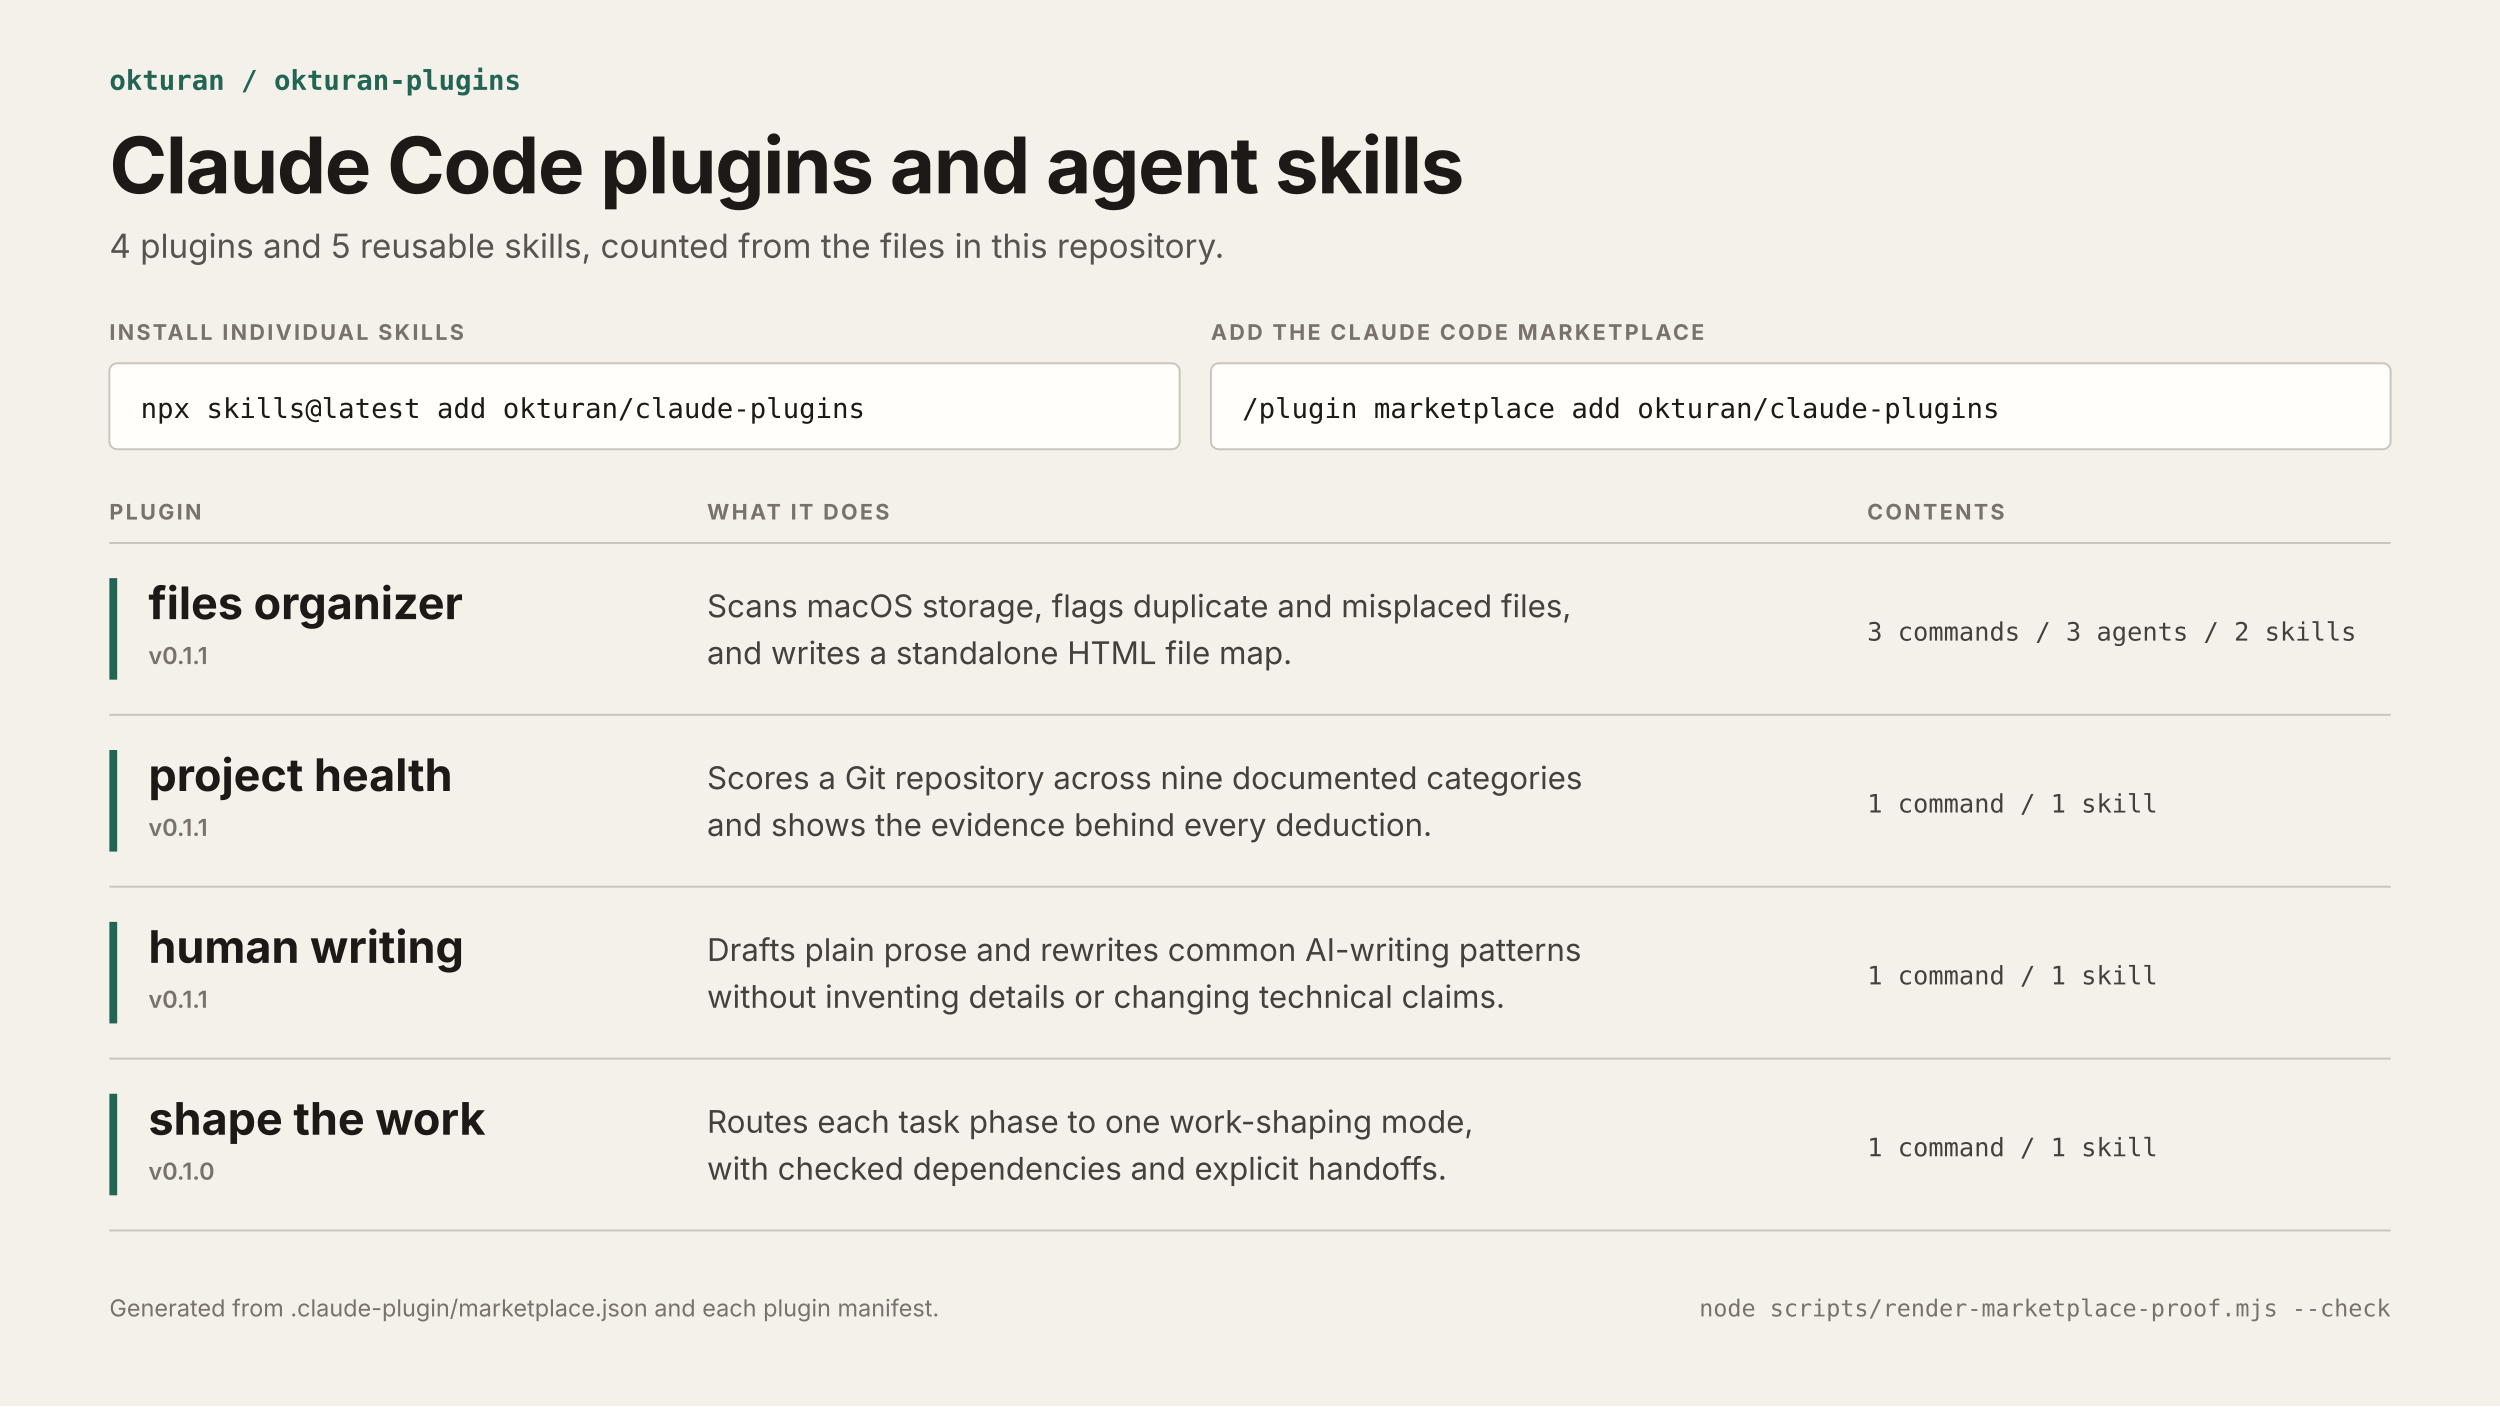
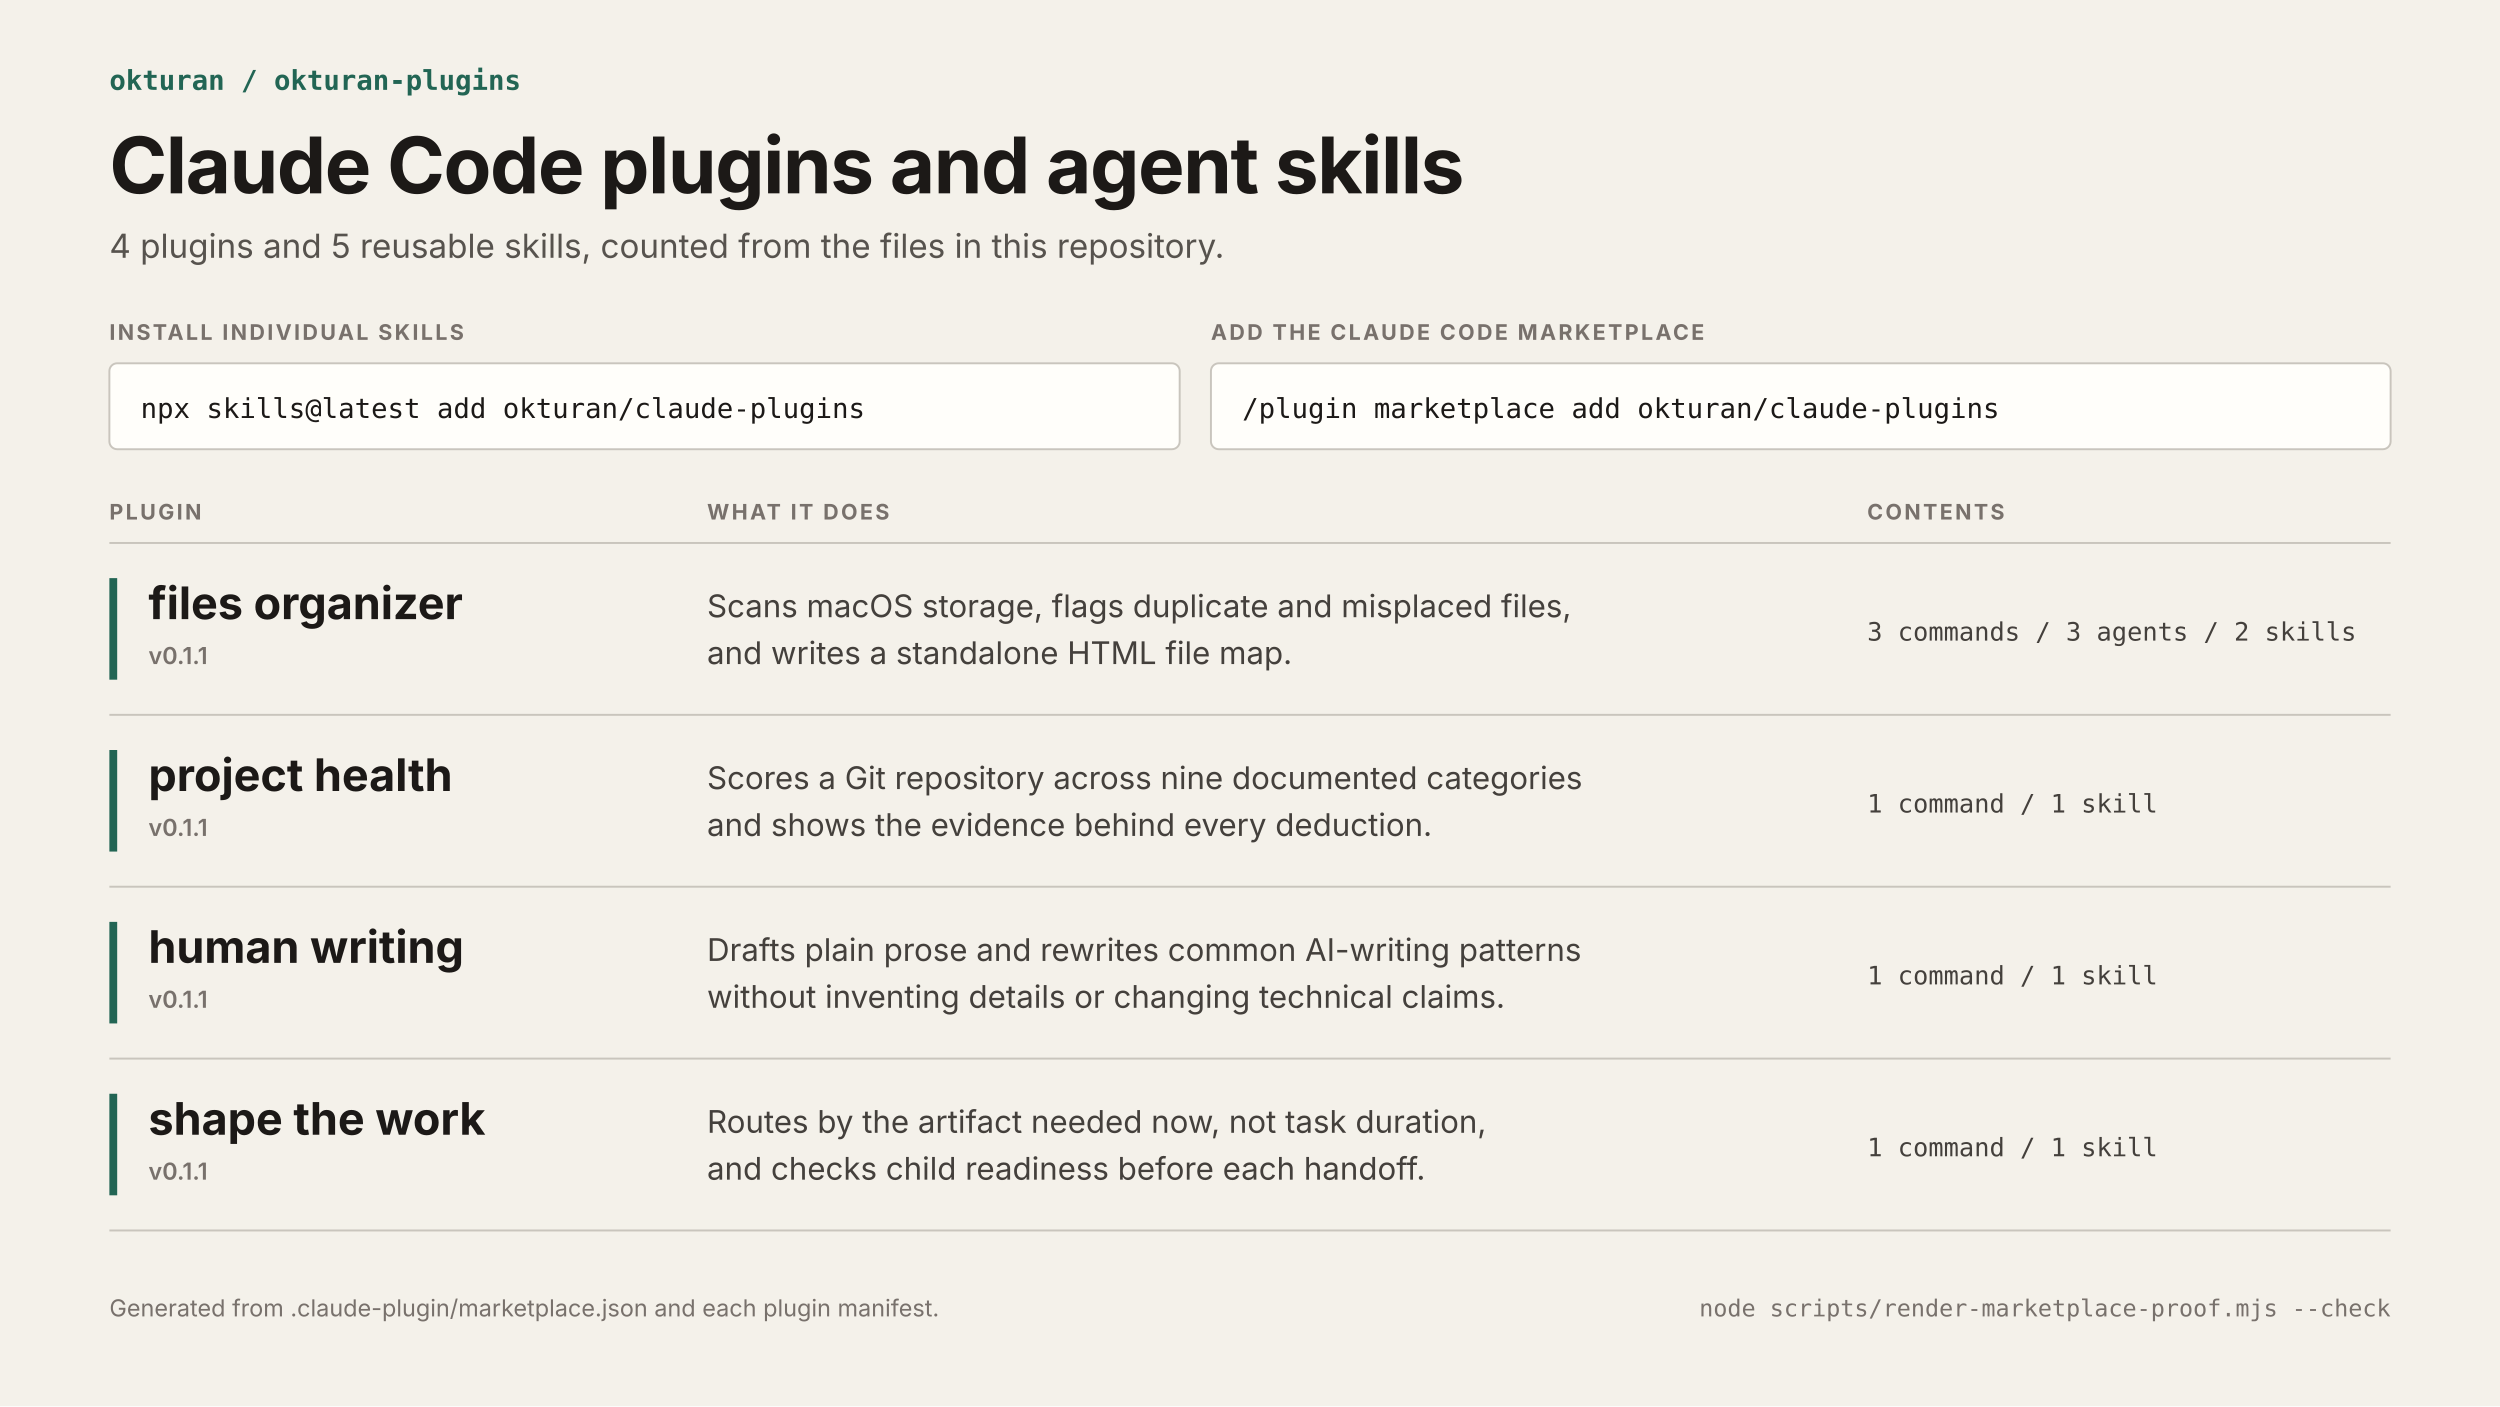
<svg xmlns="http://www.w3.org/2000/svg" width="1280" height="720" viewBox="0 0 1280 720" role="img" aria-labelledby="title desc">
  <defs>
    <style>
      text { fill: #1c1917; font-family: -apple-system, BlinkMacSystemFont, "Segoe UI", sans-serif; }
      .repo { fill: #226554; font-size: 14px; font-weight: 650; }
      .hero { font-size: 40px; font-weight: 680; letter-spacing: -0.7px; }
      .sub { fill: #57534e; font-size: 17px; }
      .column { fill: #78716c; font-size: 11px; font-weight: 700; letter-spacing: 1.2px; }
      .row-title { font-size: 23px; font-weight: 650; text-transform: capitalize; }
      .version { fill: #78716c; font-size: 12px; font-weight: 600; }
      .body { fill: #44403c; font-size: 16px; }
      .contents { fill: #44403c; font-size: 13px; }
      .code { font-size: 14px; }
      .footer { fill: #78716c; font-size: 12px; }
      .rule { stroke: #c9c5bd; stroke-width: 1; }
      .mono { font-family: ui-monospace, SFMono-Regular, Menlo, monospace; }
    </style>
  </defs>
  <rect width="1280" height="720" fill="#f4f1ea" />
  <text x="56" y="46" class="repo mono">okturan / okturan-plugins</text>
  <text x="56" y="99" class="hero">Claude Code plugins and agent skills</text>
  <text x="56" y="132" class="sub">4 plugins and 5 reusable skills, counted from the files in this repository.</text>
  <text x="56" y="174" class="column">INSTALL INDIVIDUAL SKILLS</text>
  <g transform="translate(56 186)">
    <rect width="548" height="44" rx="4" fill="#fffefa" stroke="#c9c5bd" />
    <text x="16" y="28" class="code mono">npx skills@latest add okturan/claude-plugins</text>
  </g>
  <text x="620" y="174" class="column">ADD THE CLAUDE CODE MARKETPLACE</text>
  <g transform="translate(620 186)">
    <rect width="604" height="44" rx="4" fill="#fffefa" stroke="#c9c5bd" />
    <text x="16" y="28" class="code mono">/plugin marketplace add okturan/claude-plugins</text>
  </g>
  <text x="56" y="266" class="column">PLUGIN</text>
  <text x="362" y="266" class="column">WHAT IT DOES</text>
  <text x="956" y="266" class="column">CONTENTS</text>
  <g transform="translate(56 278)">
    <line x1="0" y1="0" x2="1168" y2="0" class="rule" />
    <rect x="0" y="18" width="4" height="52" fill="#226554" />
    <text x="20" y="39" class="row-title">files organizer</text>
    <text x="20" y="62" class="version">v0.1.1</text>
    <text x="306" y="38" class="body">Scans macOS storage, flags duplicate and misplaced files,</text>
    <text x="306" y="62" class="body">and writes a standalone HTML file map.</text>
    <text x="900" y="50" class="contents mono">3 commands / 3 agents / 2 skills</text>
  </g>
  <g transform="translate(56 366)">
    <line x1="0" y1="0" x2="1168" y2="0" class="rule" />
    <rect x="0" y="18" width="4" height="52" fill="#226554" />
    <text x="20" y="39" class="row-title">project health</text>
    <text x="20" y="62" class="version">v0.1.1</text>
    <text x="306" y="38" class="body">Scores a Git repository across nine documented categories</text>
    <text x="306" y="62" class="body">and shows the evidence behind every deduction.</text>
    <text x="900" y="50" class="contents mono">1 command / 1 skill</text>
  </g>
  <g transform="translate(56 454)">
    <line x1="0" y1="0" x2="1168" y2="0" class="rule" />
    <rect x="0" y="18" width="4" height="52" fill="#226554" />
    <text x="20" y="39" class="row-title">human writing</text>
    <text x="20" y="62" class="version">v0.1.1</text>
    <text x="306" y="38" class="body">Drafts plain prose and rewrites common AI-writing patterns</text>
    <text x="306" y="62" class="body">without inventing details or changing technical claims.</text>
    <text x="900" y="50" class="contents mono">1 command / 1 skill</text>
  </g>
  <g transform="translate(56 542)">
    <line x1="0" y1="0" x2="1168" y2="0" class="rule" />
    <rect x="0" y="18" width="4" height="52" fill="#226554" />
    <text x="20" y="39" class="row-title">shape the work</text>
-     <text x="20" y="62" class="version">v0.1.0</text>
-     <text x="306" y="38" class="body">Routes each task phase to one work-shaping mode,</text>
-     <text x="306" y="62" class="body">with checked dependencies and explicit handoffs.</text>
+     <text x="20" y="62" class="version">v0.1.1</text>
+     <text x="306" y="38" class="body">Routes by the artifact needed now, not task duration,</text>
+     <text x="306" y="62" class="body">and checks child readiness before each handoff.</text>
    <text x="900" y="50" class="contents mono">1 command / 1 skill</text>
  </g>
  <line x1="56" y1="630" x2="1224" y2="630" class="rule" />
  <text x="56" y="674" class="footer">Generated from .claude-plugin/marketplace.json and each plugin manifest.</text>
  <text x="1224" y="674" text-anchor="end" class="footer mono">node scripts/render-marketplace-proof.mjs --check</text>
</svg>
